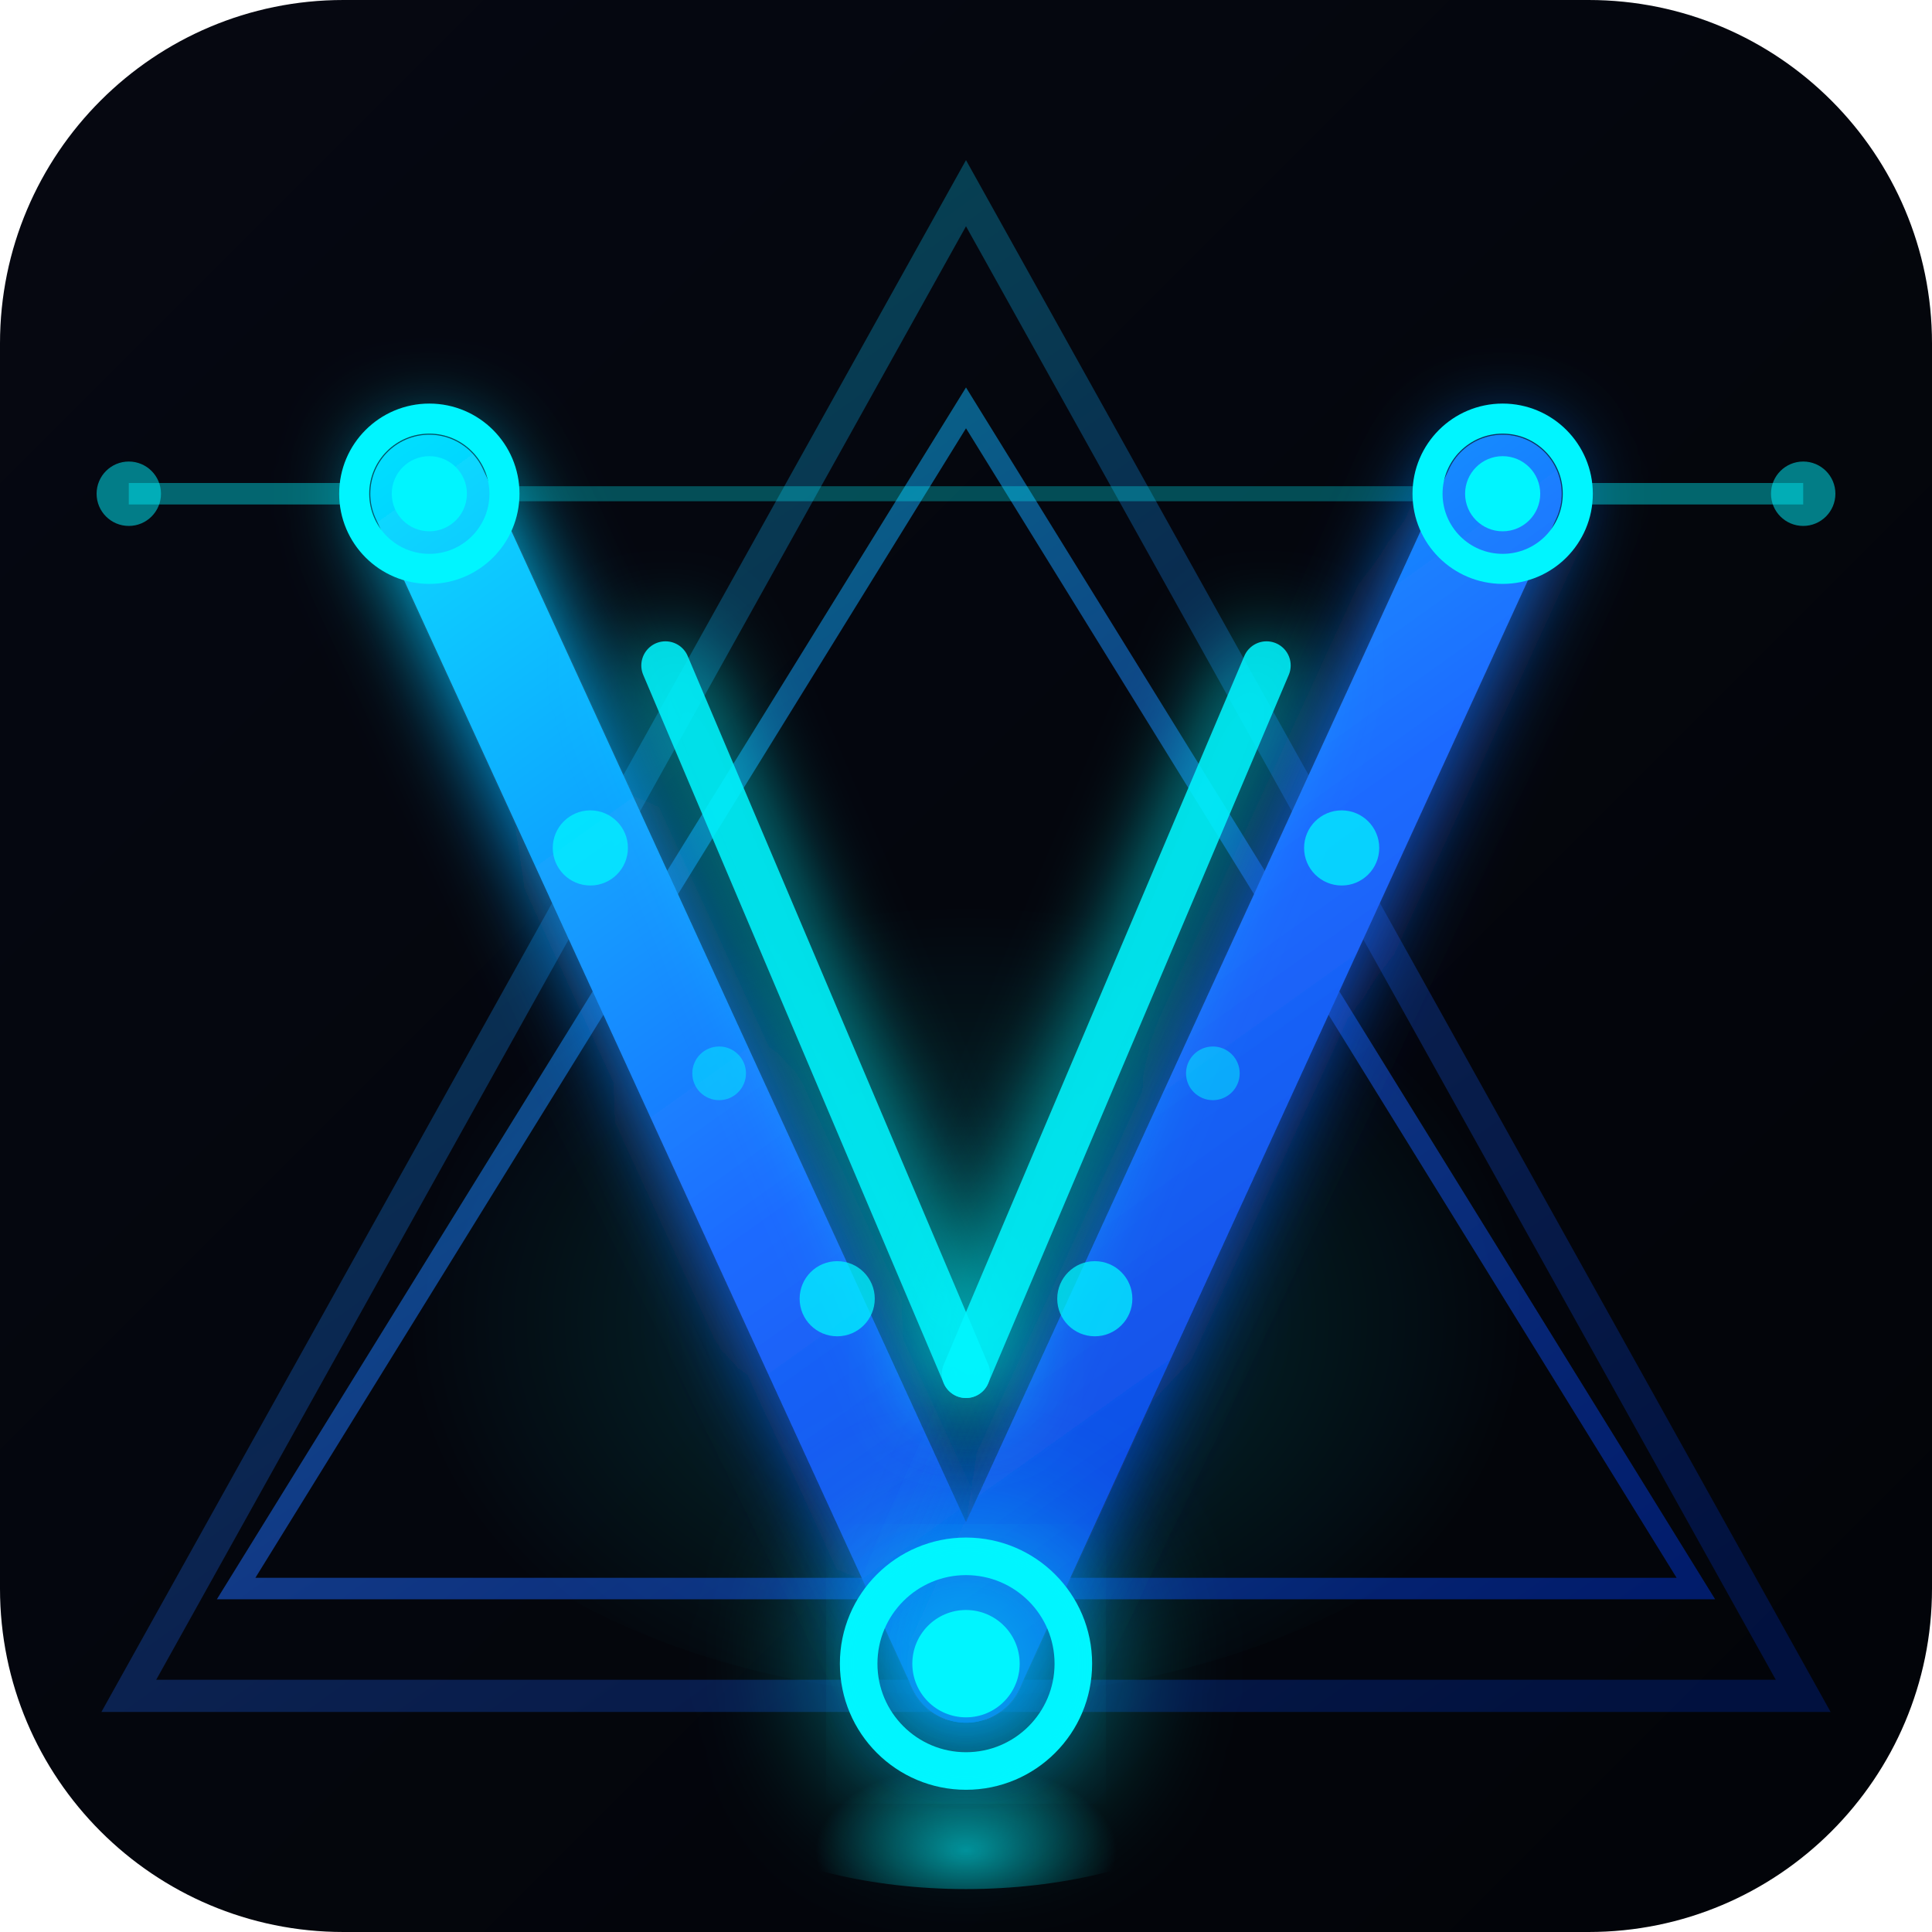
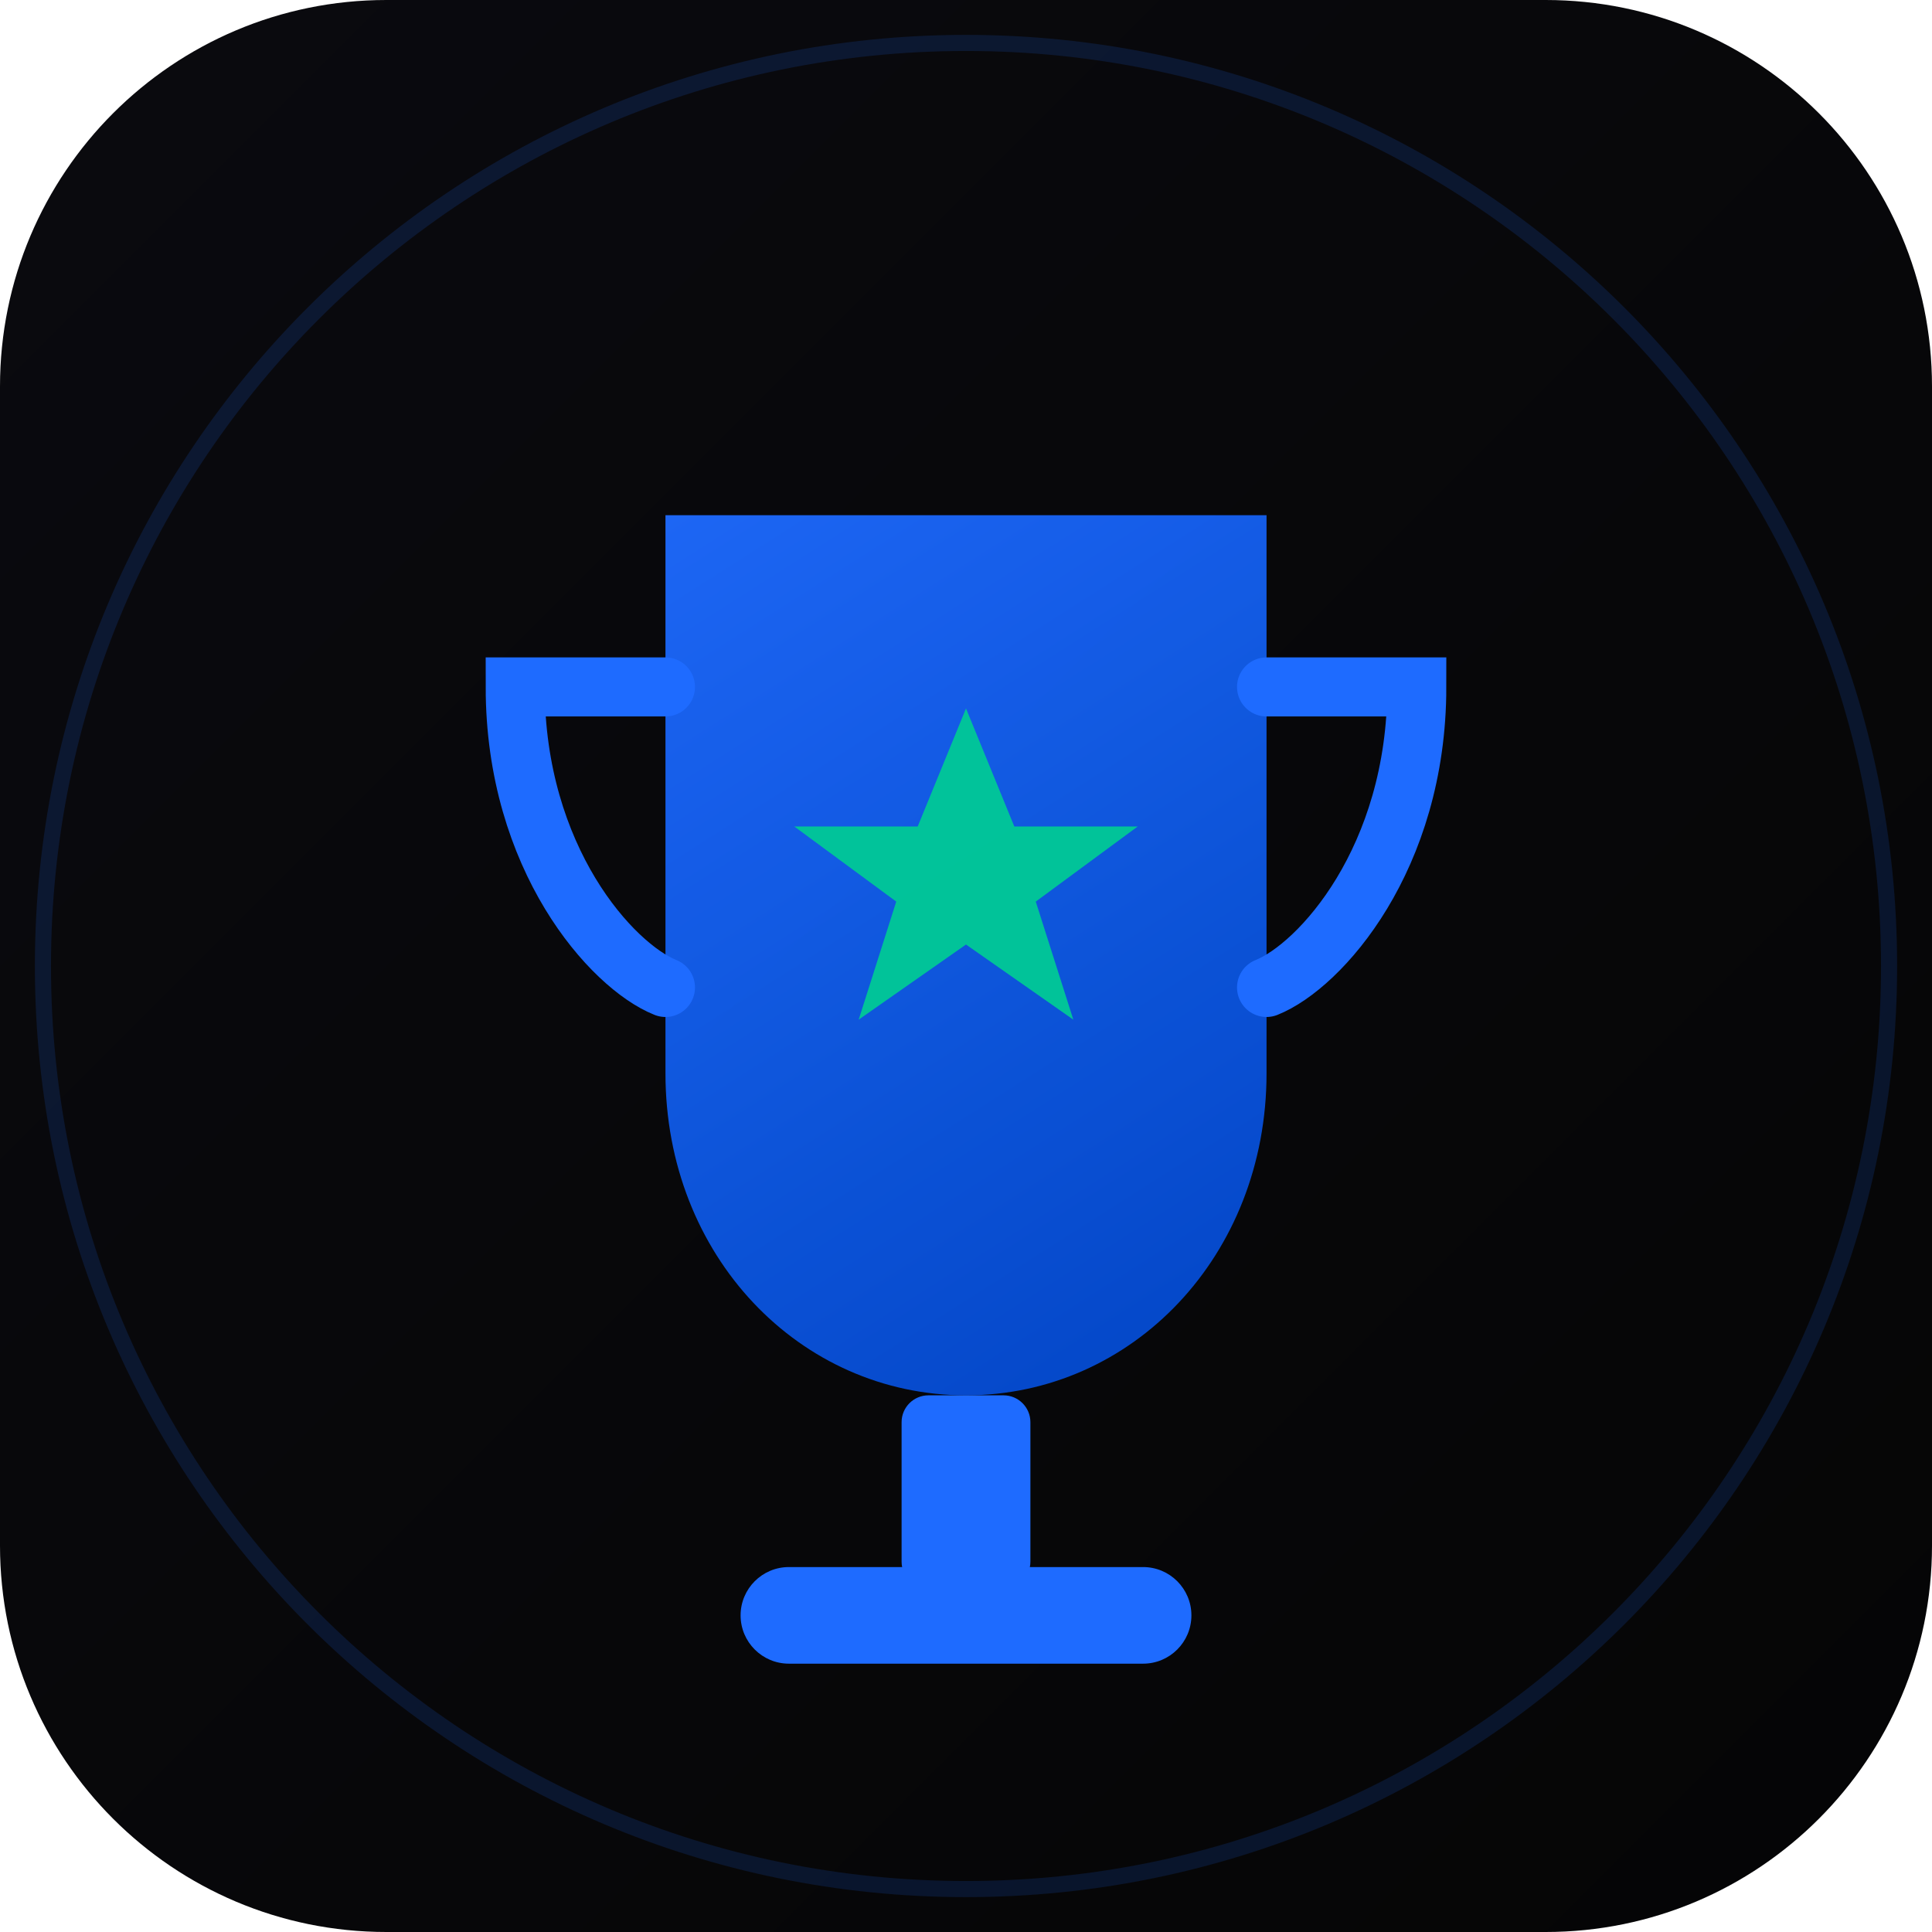
<svg xmlns="http://www.w3.org/2000/svg" width="180" height="180" viewBox="0 0 180 180" fill="none">
  <defs>
    <linearGradient id="bg" x1="0" y1="0" x2="180" y2="180" gradientUnits="userSpaceOnUse">
-       <stop offset="0%" stop-color="#060812" />
-       <stop offset="100%" stop-color="#020408" />
+       <stop offset="0%" stop-color="#0A0A0F" />
+       <stop offset="100%" stop-color="#050505" />
    </linearGradient>
-     <linearGradient id="vgrad" x1="40" y1="20" x2="140" y2="160" gradientUnits="userSpaceOnUse">
-       <stop offset="0%" stop-color="#00F5FF" />
-       <stop offset="55%" stop-color="#1E6BFF" />
-       <stop offset="100%" stop-color="#0033CC" />
+     <linearGradient id="cupgrad" x1="62" y1="48" x2="118" y2="136" gradientUnits="userSpaceOnUse">
+       <stop offset="0%" stop-color="#1E6BFF" />
+       <stop offset="100%" stop-color="#0047CC" />
    </linearGradient>
-     <filter id="glow" x="-40%" y="-40%" width="180%" height="180%">
-       <feGaussianBlur stdDeviation="4" result="b" />
-       <feMerge>
-         <feMergeNode in="b" />
-         <feMergeNode in="SourceGraphic" />
-       </feMerge>
-     </filter>
-     <filter id="apex-glow" x="-80%" y="-80%" width="260%" height="260%">
-       <feGaussianBlur stdDeviation="6" result="b" />
-       <feMerge>
-         <feMergeNode in="b" />
-         <feMergeNode in="SourceGraphic" />
-       </feMerge>
-     </filter>
-     <radialGradient id="bg-glow" cx="50%" cy="62%" r="42%">
-       <stop offset="0%" stop-color="#00F5FF" stop-opacity="0.18" />
-       <stop offset="100%" stop-color="#00F5FF" stop-opacity="0" />
-     </radialGradient>
-     <radialGradient id="apex-halo" cx="50%" cy="90%" r="22%">
-       <stop offset="0%" stop-color="#00F5FF" stop-opacity="0.55" />
-       <stop offset="100%" stop-color="#00F5FF" stop-opacity="0" />
-     </radialGradient>
  </defs>
-   <rect width="180" height="180" rx="32" fill="url(#bg)" />
-   <ellipse cx="90" cy="112" rx="62" ry="46" fill="url(#bg-glow)" />
-   <ellipse cx="90" cy="158" rx="32" ry="18" fill="url(#apex-halo)" />
-   <path d="M90 18 L12 158 L168 158 Z" stroke="url(#vgrad)" stroke-width="3" stroke-opacity="0.28" fill="none" />
-   <path d="M90 38 L22 148 L158 148 Z" stroke="url(#vgrad)" stroke-width="2" stroke-opacity="0.5" fill="none" />
-   <line x1="40" y1="46" x2="140" y2="46" stroke="#00F5FF" stroke-width="1.4" stroke-opacity="0.3" />
-   <line x1="40" y1="46" x2="90" y2="155" stroke="url(#vgrad)" stroke-width="11" stroke-linecap="round" filter="url(#glow)" />
-   <line x1="140" y1="46" x2="90" y2="155" stroke="url(#vgrad)" stroke-width="11" stroke-linecap="round" filter="url(#glow)" />
-   <line x1="62" y1="62" x2="90" y2="128" stroke="#00F5FF" stroke-width="4.5" stroke-linecap="round" stroke-opacity="0.85" filter="url(#glow)" />
-   <line x1="118" y1="62" x2="90" y2="128" stroke="#00F5FF" stroke-width="4.5" stroke-linecap="round" stroke-opacity="0.85" filter="url(#glow)" />
-   <circle cx="55" cy="79" r="3.5" fill="#00F5FF" fill-opacity="0.75" />
-   <circle cx="67" cy="100" r="2.5" fill="#00F5FF" fill-opacity="0.5" />
-   <circle cx="78" cy="121" r="3.5" fill="#00F5FF" fill-opacity="0.75" />
-   <circle cx="125" cy="79" r="3.5" fill="#00F5FF" fill-opacity="0.75" />
-   <circle cx="113" cy="100" r="2.5" fill="#00F5FF" fill-opacity="0.5" />
-   <circle cx="102" cy="121" r="3.5" fill="#00F5FF" fill-opacity="0.75" />
-   <circle cx="40" cy="46" r="7" fill="none" stroke="#00F5FF" stroke-width="2.8" />
-   <circle cx="40" cy="46" r="3.5" fill="#00F5FF" />
-   <line x1="12" y1="46" x2="33" y2="46" stroke="#00F5FF" stroke-width="2" stroke-opacity="0.4" />
-   <circle cx="12" cy="46" r="3" fill="#00F5FF" fill-opacity="0.5" />
-   <circle cx="140" cy="46" r="7" fill="none" stroke="#00F5FF" stroke-width="2.8" />
-   <circle cx="140" cy="46" r="3.5" fill="#00F5FF" />
-   <line x1="147" y1="46" x2="168" y2="46" stroke="#00F5FF" stroke-width="2" stroke-opacity="0.4" />
-   <circle cx="168" cy="46" r="3" fill="#00F5FF" fill-opacity="0.5" />
-   <circle cx="90" cy="155" r="10" fill="none" stroke="#00F5FF" stroke-width="3.5" filter="url(#apex-glow)" />
-   <circle cx="90" cy="155" r="5" fill="#00F5FF" filter="url(#apex-glow)" />
+   <rect width="180" height="180" rx="36" fill="url(#bg)" />
+   <path d="M62 48h56v52c0 17-12.5 30-28 30s-28-13-28-30V48z" fill="url(#cupgrad)" opacity="0.95" />
+   <path d="M62 64H48c0 16 9 26 14 28" stroke="#1E6BFF" stroke-width="5.5" stroke-linecap="round" fill="none" />
+   <path d="M118 64h14c0 16-9 26-14 28" stroke="#1E6BFF" stroke-width="5.5" stroke-linecap="round" fill="none" />
+   <rect x="84" y="130" width="12" height="18" fill="#1E6BFF" rx="2.5" />
+   <rect x="69" y="146" width="42" height="9" fill="#1E6BFF" rx="4.5" />
+   <path d="M90 66l4.5 11h11.5l-9.5 7 3.5 11L90 88l-10 7 3.5-11L74 77h11.5z" fill="#00C896" opacity="0.95" />
+   <circle cx="90" cy="90" r="86" stroke="#1E6BFF" stroke-width="1.5" opacity="0.15" fill="none" />
</svg>
